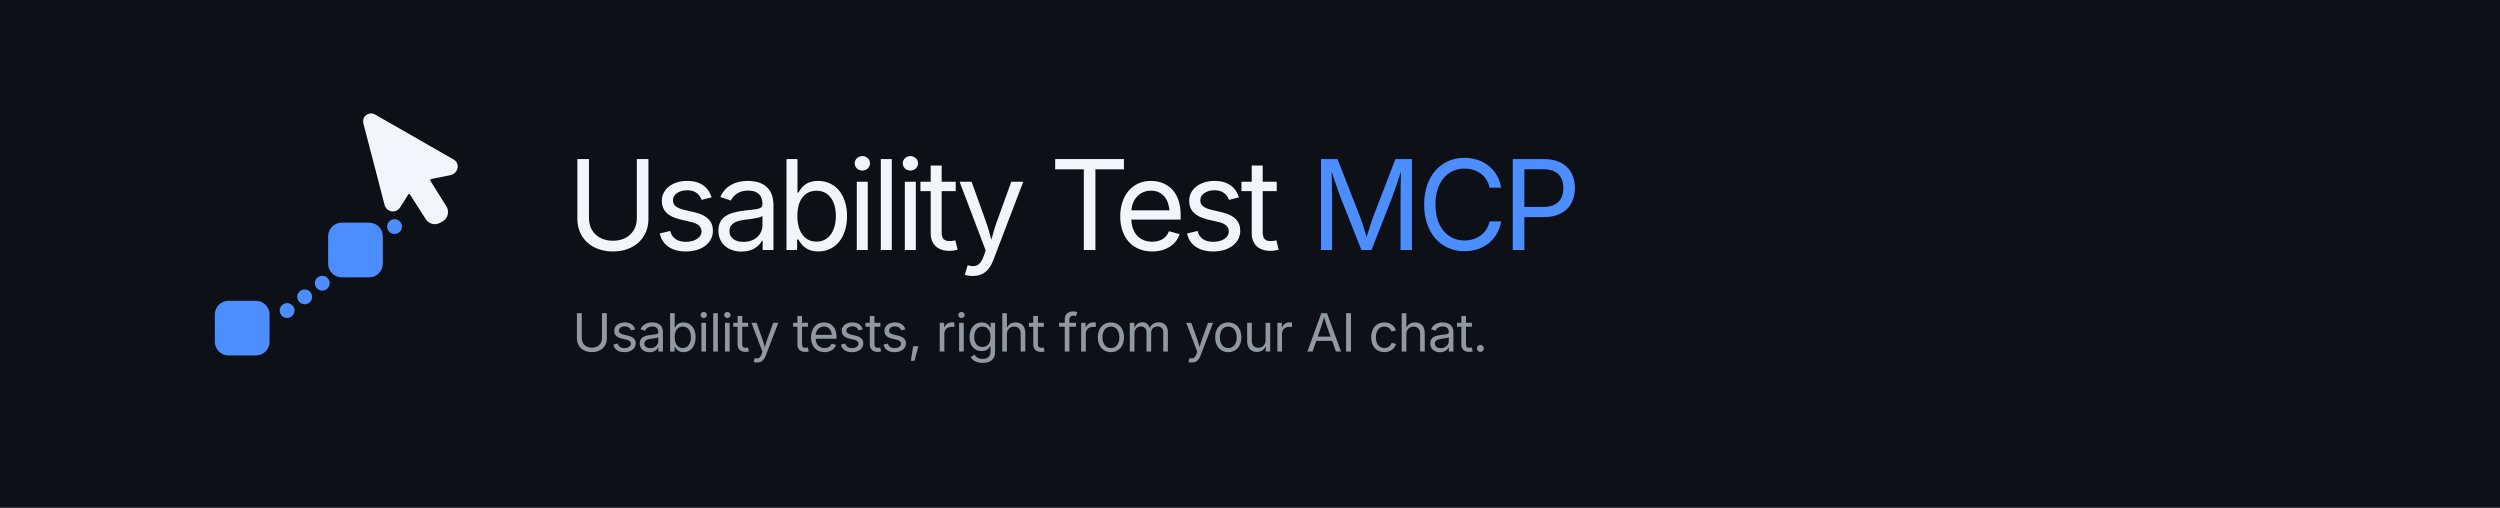
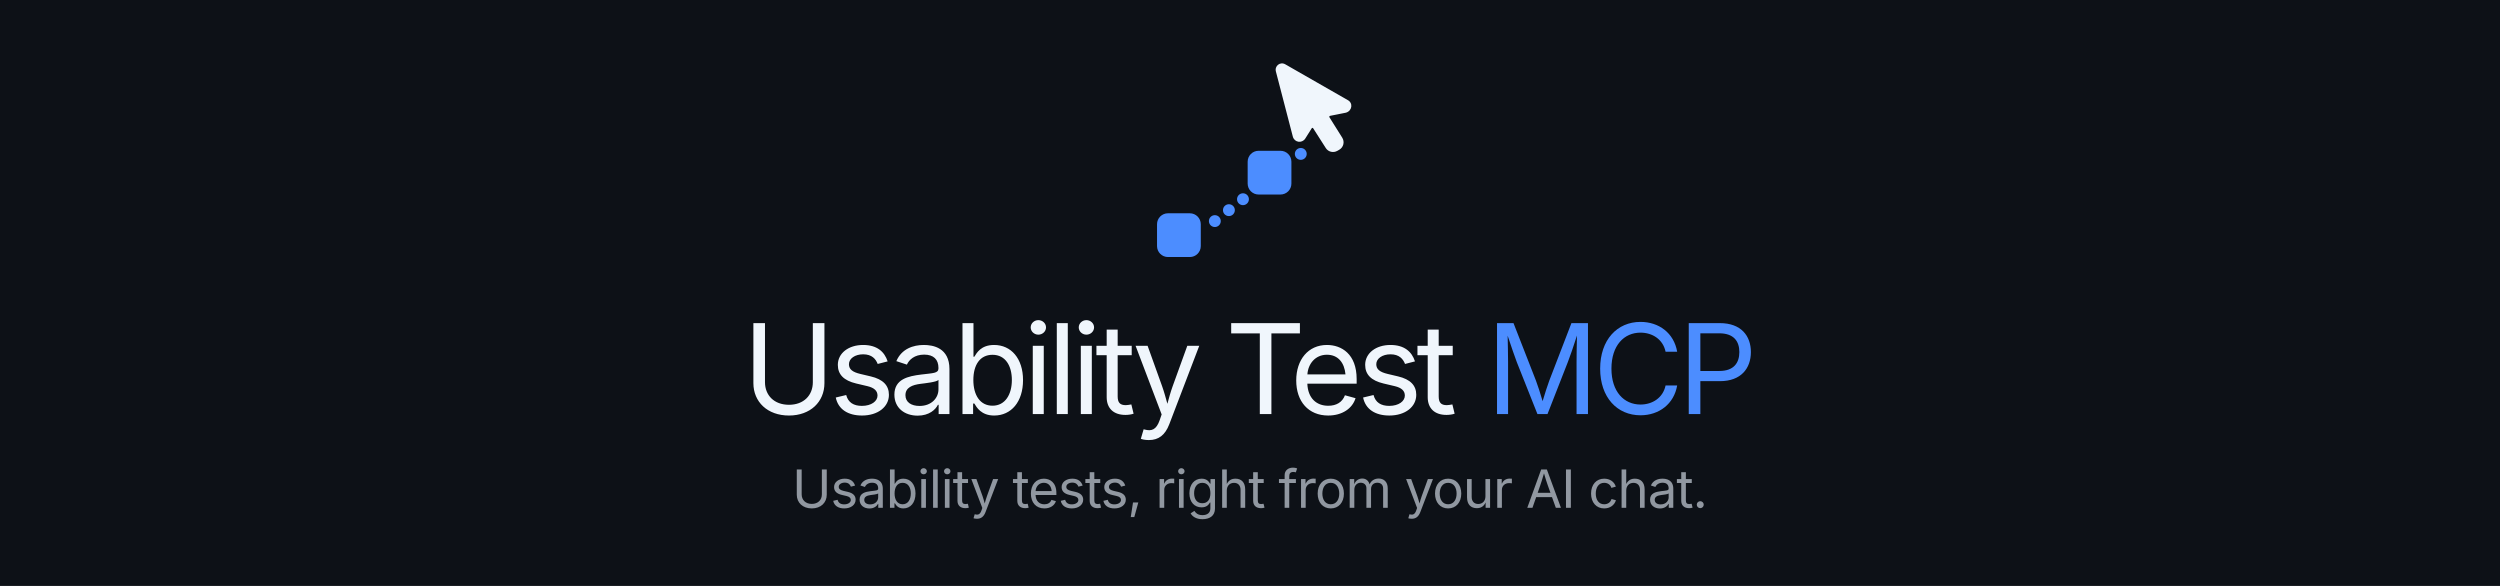
- <svg xmlns="http://www.w3.org/2000/svg" width="1280" height="260" viewBox="0 0 1280 260" role="img" aria-label="Usability Test MCP">
-   <rect width="1280" height="260" fill="#0d1117" />
-   <g transform="translate(92 50) scale(2)">
+ <svg xmlns="http://www.w3.org/2000/svg" width="1280" height="300" viewBox="0 0 1280 300" role="img" aria-label="Usability Test MCP">
+   <rect width="1280" height="300" fill="#0d1117" />
+   <g transform="translate(578 26) scale(1.6)">
    <rect x="9" y="52" width="14" height="14" rx="3.5" fill="#4c8dff" />
    <circle cx="27.5" cy="54.5" r="1.9" fill="#4c8dff" />
    <circle cx="32" cy="51" r="1.9" fill="#4c8dff" />
    <circle cx="36.5" cy="47.5" r="1.9" fill="#4c8dff" />
    <rect x="38" y="32" width="14" height="14" rx="3.5" fill="#4c8dff" />
    <circle cx="55" cy="33" r="1.9" fill="#4c8dff" />
    <path transform="translate(47 4) scale(1.75) translate(-50.2 -16.7)" d="m63.36 23.43-11.42-6.54c-0.93-0.54-2.01 0.29-1.71 1.35l3.09 11.88c0.3 1.07 1.65 1.27 2.26 0.36l1.19-1.89c0.06-0.11 0.2-0.11 0.27 0l2.31 3.62c0.45 0.7 1.37 0.91 2.09 0.51l0.37-0.21c0.78-0.45 1.02-1.45 0.54-2.21l-2.33-3.71c-0.08-0.11-0.02-0.25 0.11-0.28l2.91-0.58c1.15-0.35 1.32-1.78 0.32-2.3z" fill="#f0f6fc" />
  </g>
-   <text x="290" y="128" font-family="Inter, -apple-system, BlinkMacSystemFont, 'Segoe UI', Helvetica, Arial, sans-serif" font-size="64" font-weight="400" letter-spacing="-3.2" fill="#f0f6fc">Usability Test <tspan fill="#4c8dff">MCP</tspan>
+   <text x="640" y="212" text-anchor="middle" font-family="Inter, -apple-system, BlinkMacSystemFont, 'Segoe UI', Helvetica, Arial, sans-serif" font-size="64" font-weight="400" letter-spacing="-3.2" fill="#f0f6fc">Usability Test <tspan fill="#4c8dff">MCP</tspan>
  </text>
-   <text x="293" y="180" font-family="Inter, -apple-system, BlinkMacSystemFont, 'Segoe UI', Helvetica, Arial, sans-serif" font-size="27" letter-spacing="-0.5" fill="#9198a1">Usability tests, right from your AI chat.</text>
+   <text x="640" y="260" text-anchor="middle" font-family="Inter, -apple-system, BlinkMacSystemFont, 'Segoe UI', Helvetica, Arial, sans-serif" font-size="27" letter-spacing="-0.5" fill="#9198a1">Usability tests, right from your AI chat.</text>
</svg>
